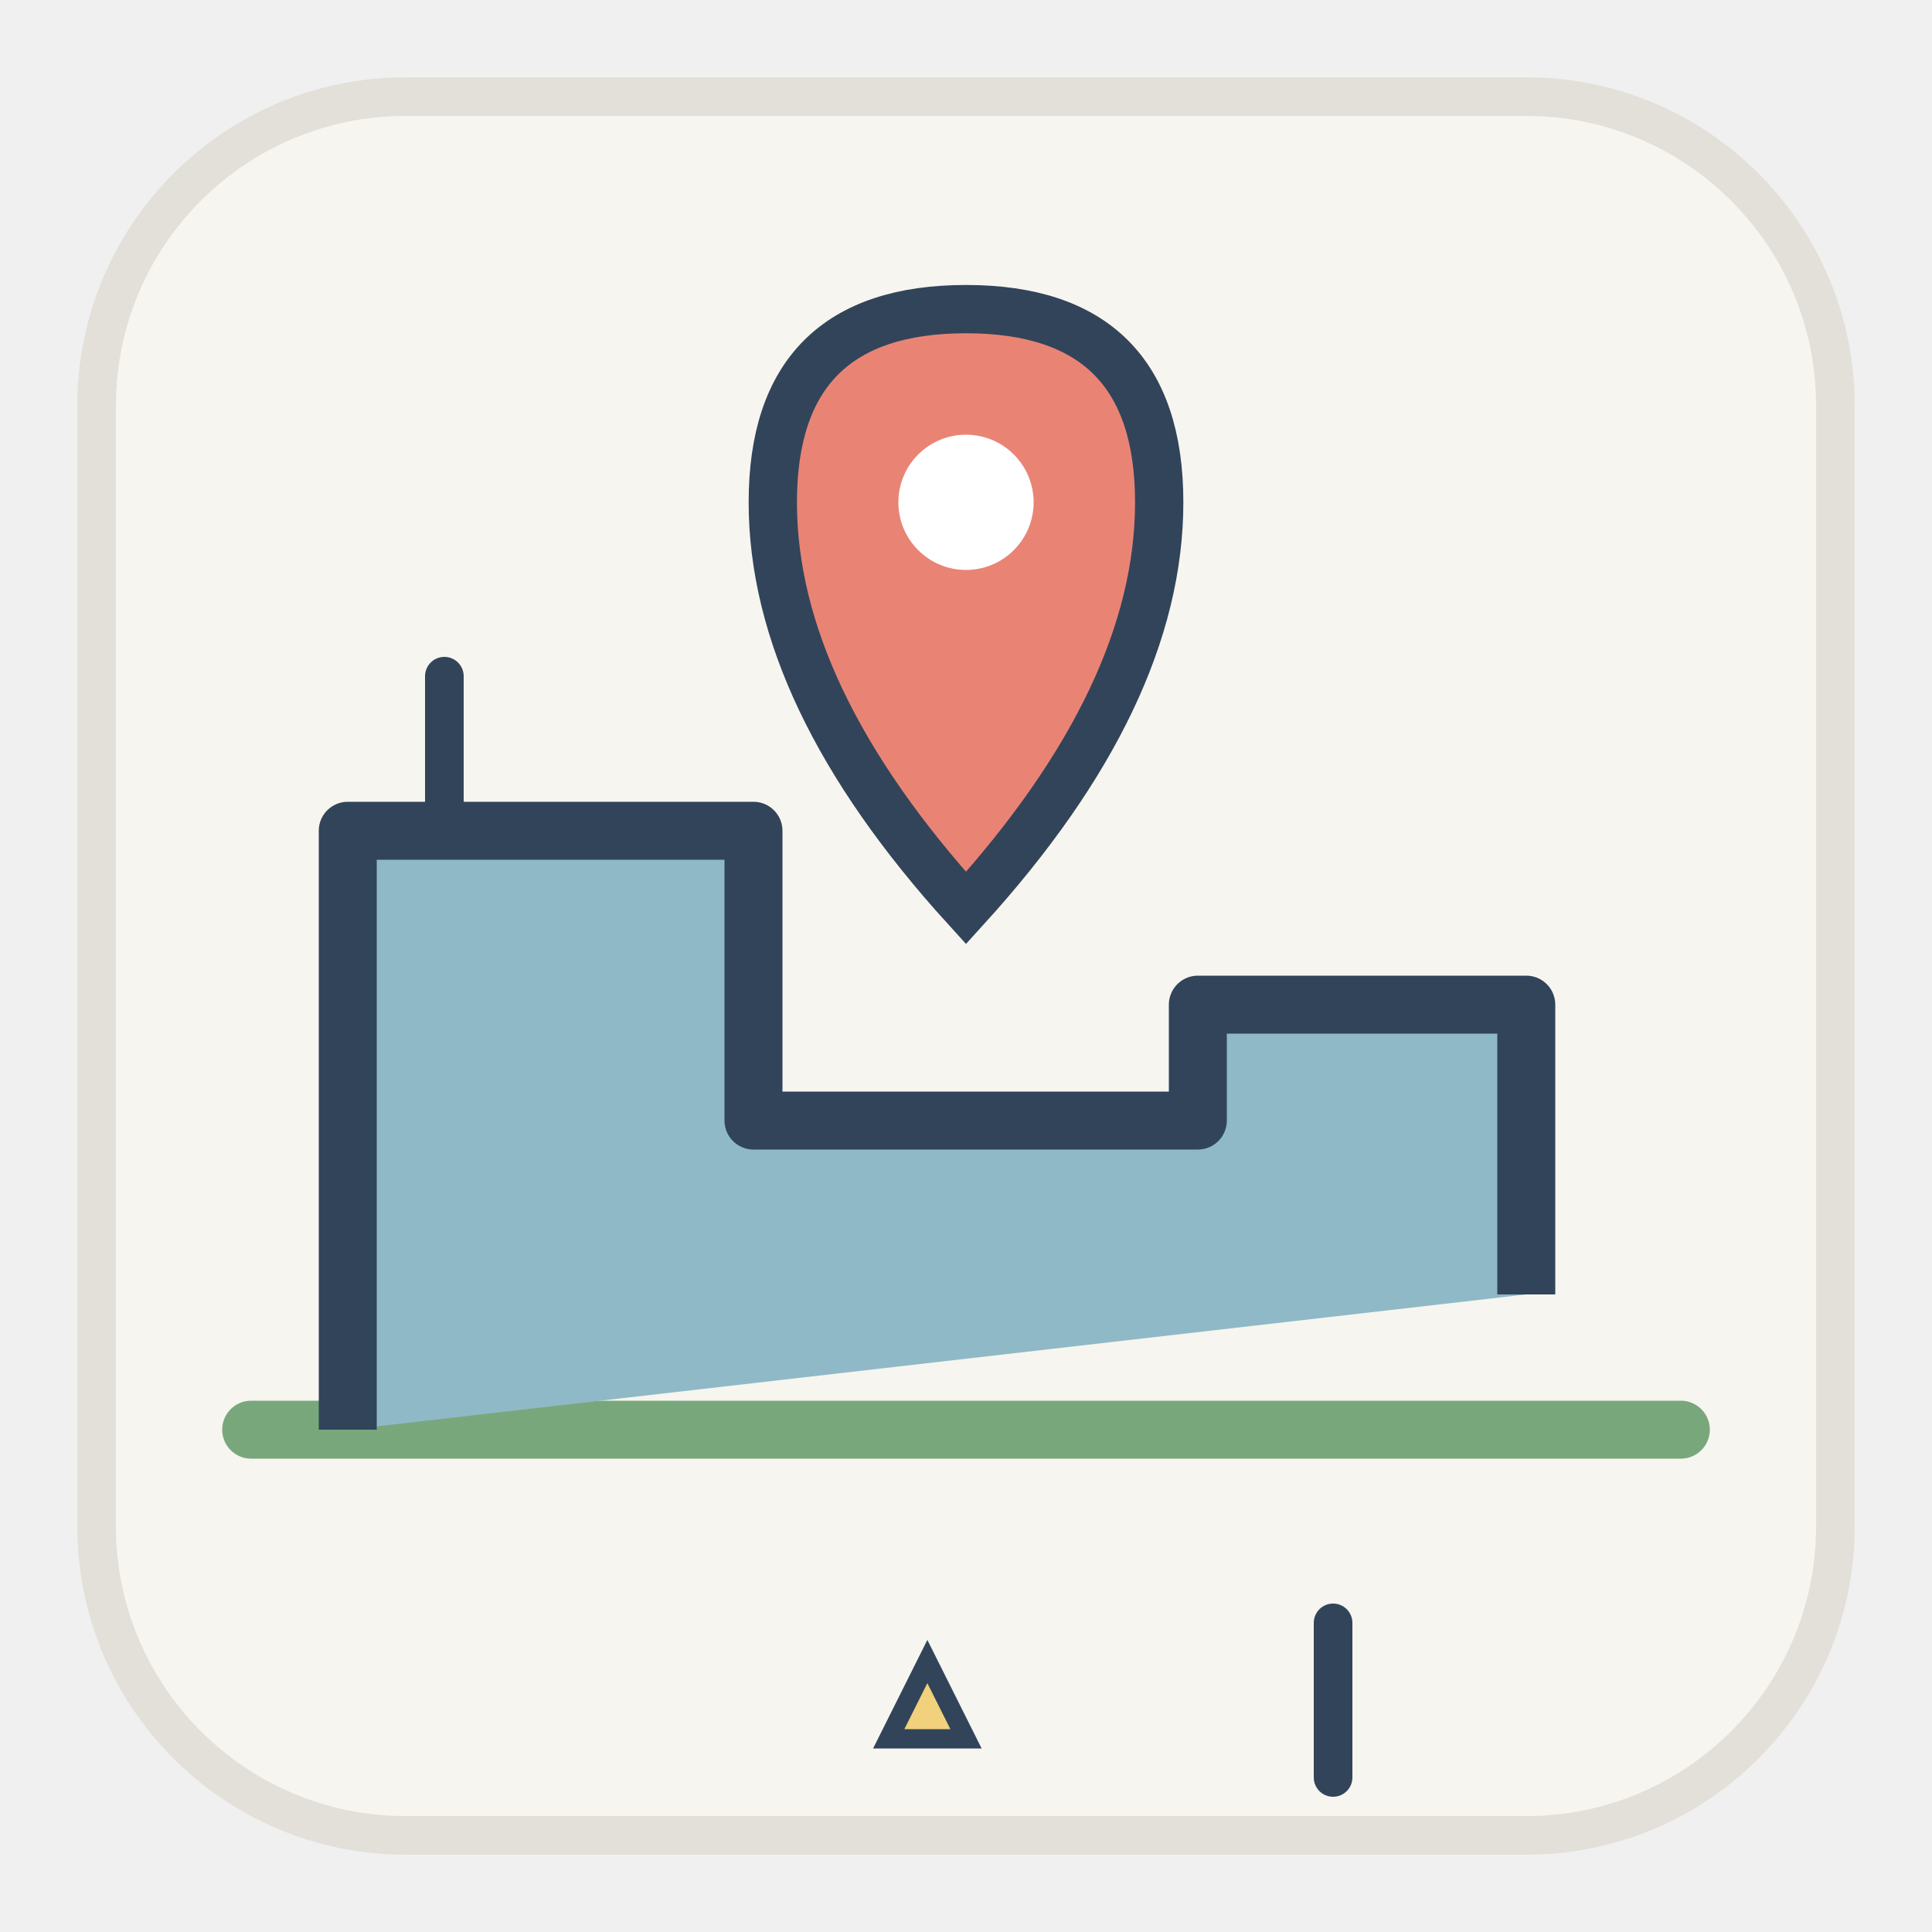
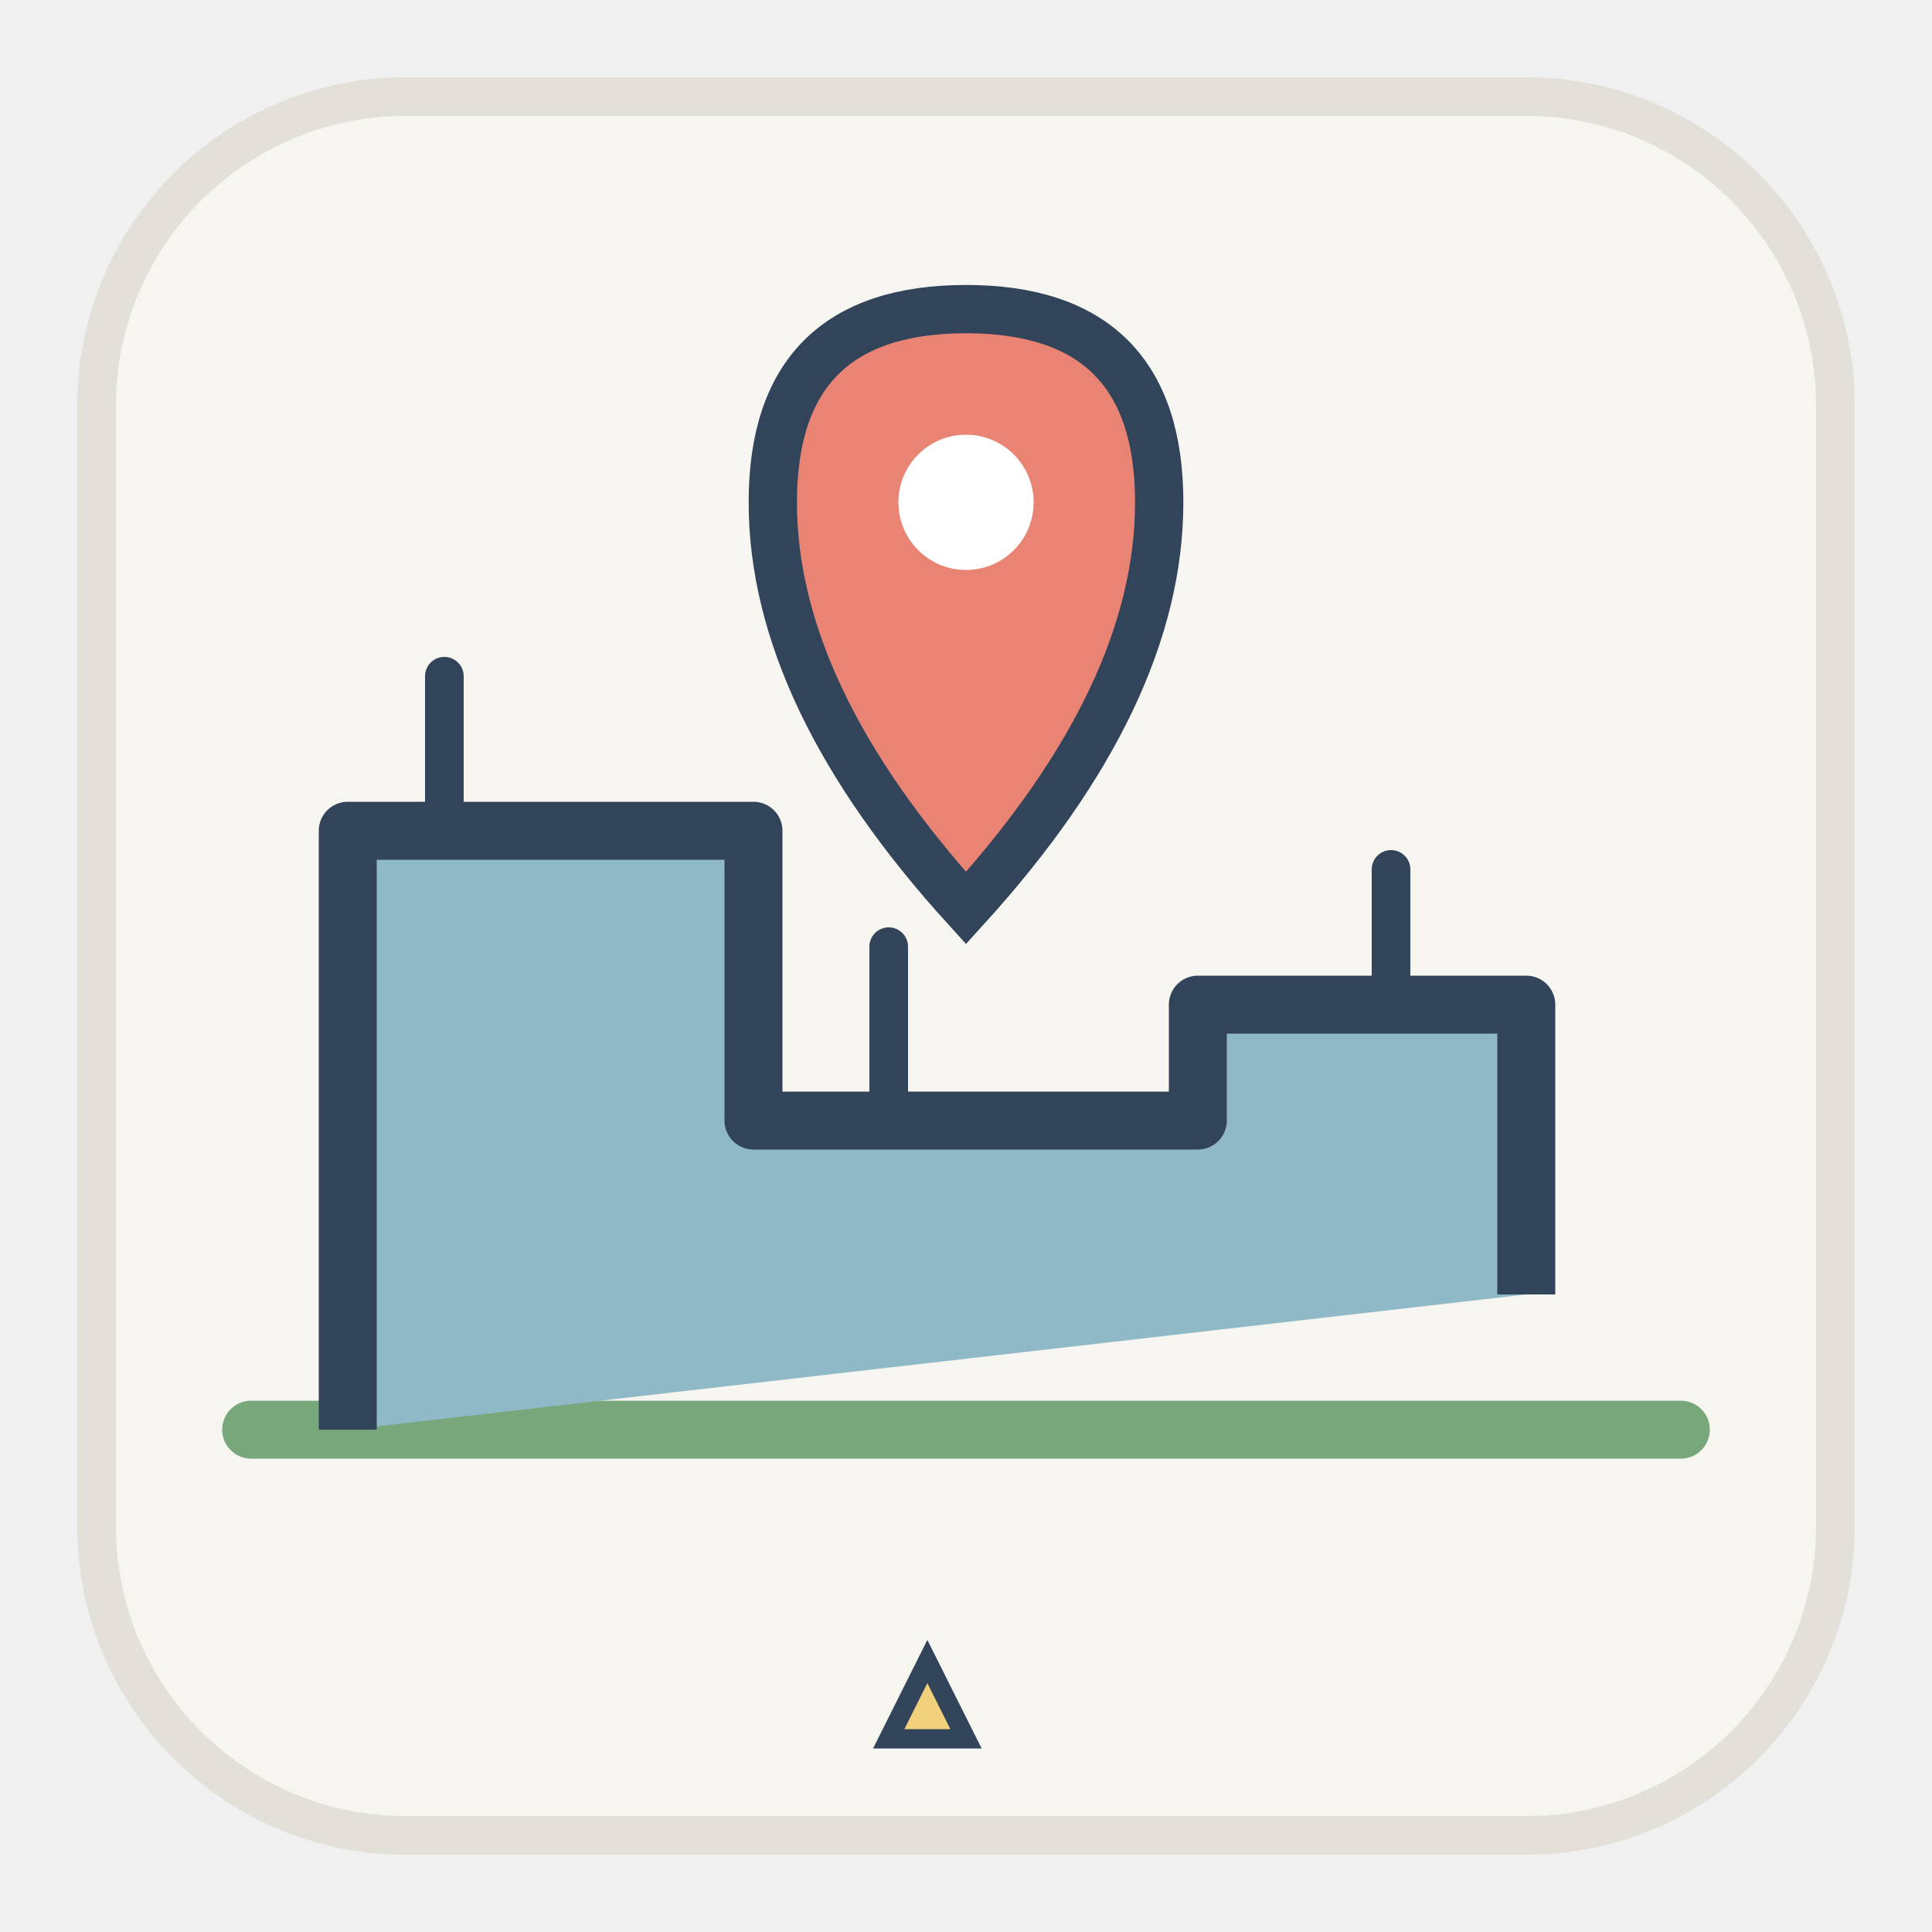
<svg xmlns="http://www.w3.org/2000/svg" viewBox="0 0 100 100">
  <rect x="5" y="5" width="90" height="90" rx="16" fill="#F7F5EF" stroke="#E2E0D8" stroke-width="2" />
  <path d="M46 90l2-4 2 4z" fill="#F2D17D" stroke="#32445A" stroke-width="1" />
  <path d="M13 74h74" stroke="#79A77C" stroke-width="3" stroke-linecap="round" />
  <path d="M18 74V43h21v15h23V52h17v15" fill="#8FB9C7" stroke="#32445A" stroke-width="3" stroke-linejoin="round" />
-   <path d="M23 42v-7m46 57v-8m72 51v-6" stroke="#32445A" stroke-width="2" stroke-linecap="round" />
+   <path d="M23 42v-7M46 57v-8M72 51v-6" stroke="#32445A" stroke-width="2" stroke-linecap="round" />
  <path d="M50 16q10 0 10 10 0 10-10 21-10-11-10-21 0-10 10-10z" fill="#E98475" stroke="#32445A" stroke-width="2.5" />
  <circle cx="50" cy="26" r="3.5" fill="#FFF" />
</svg>
